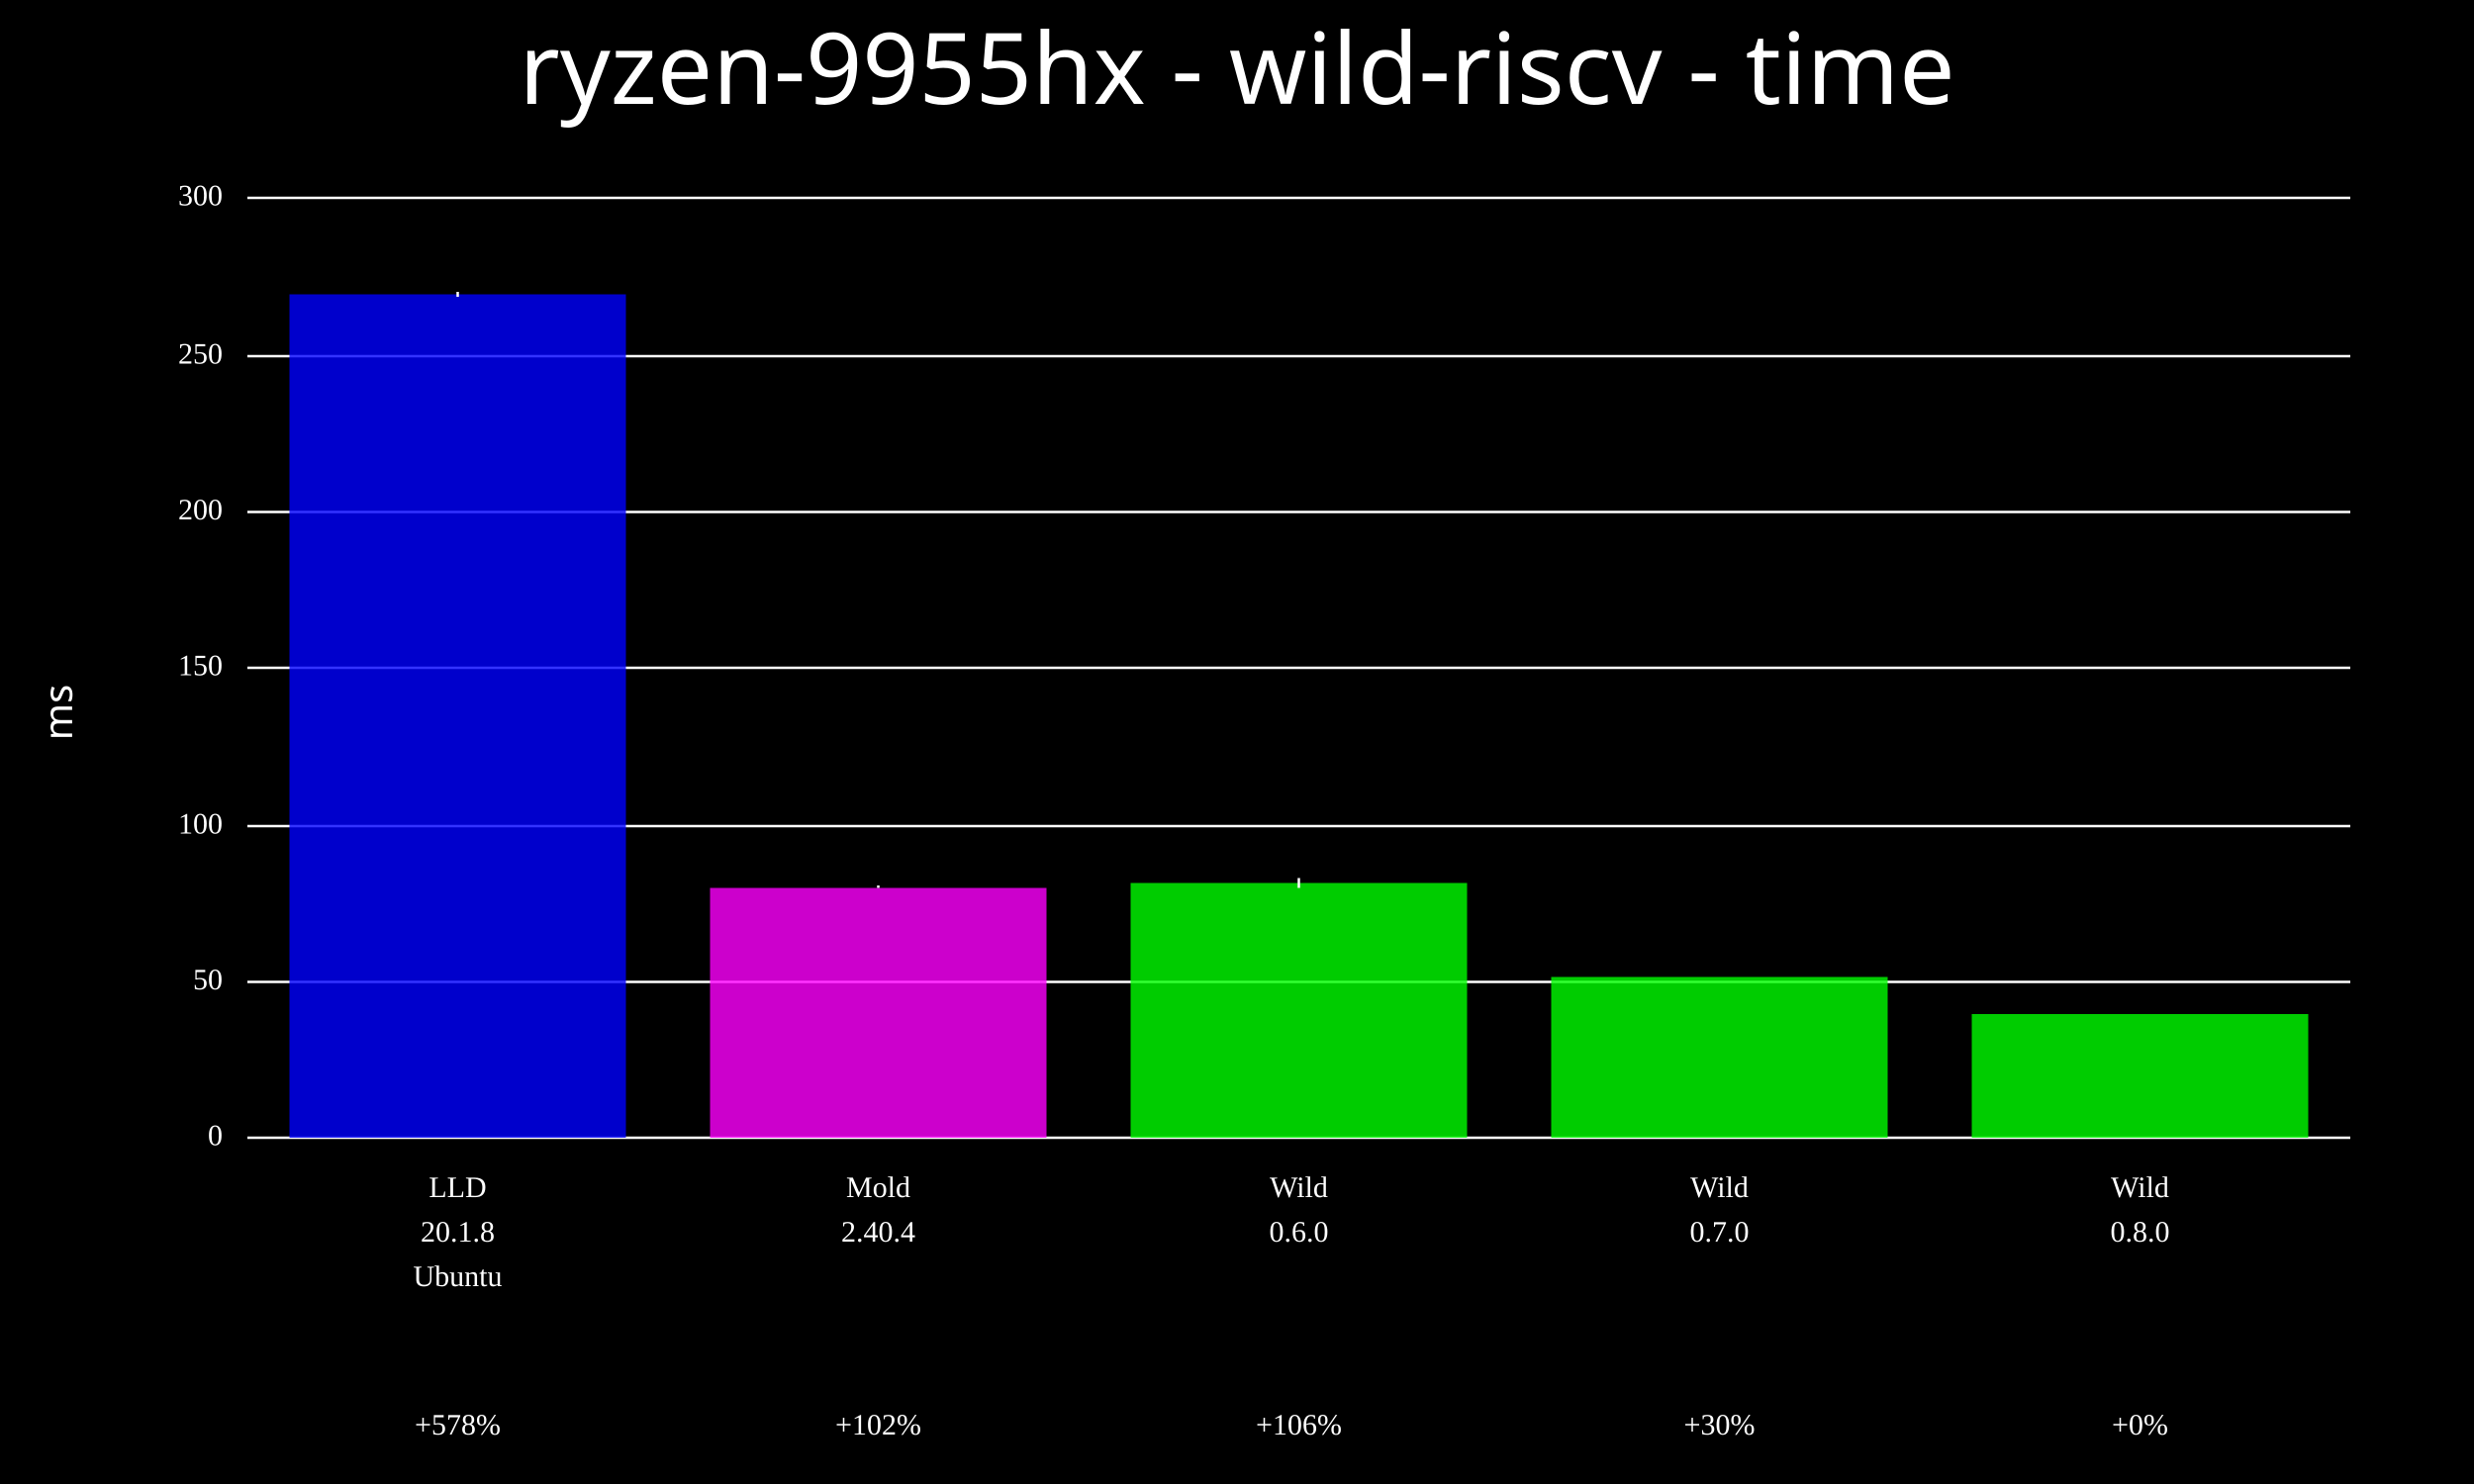
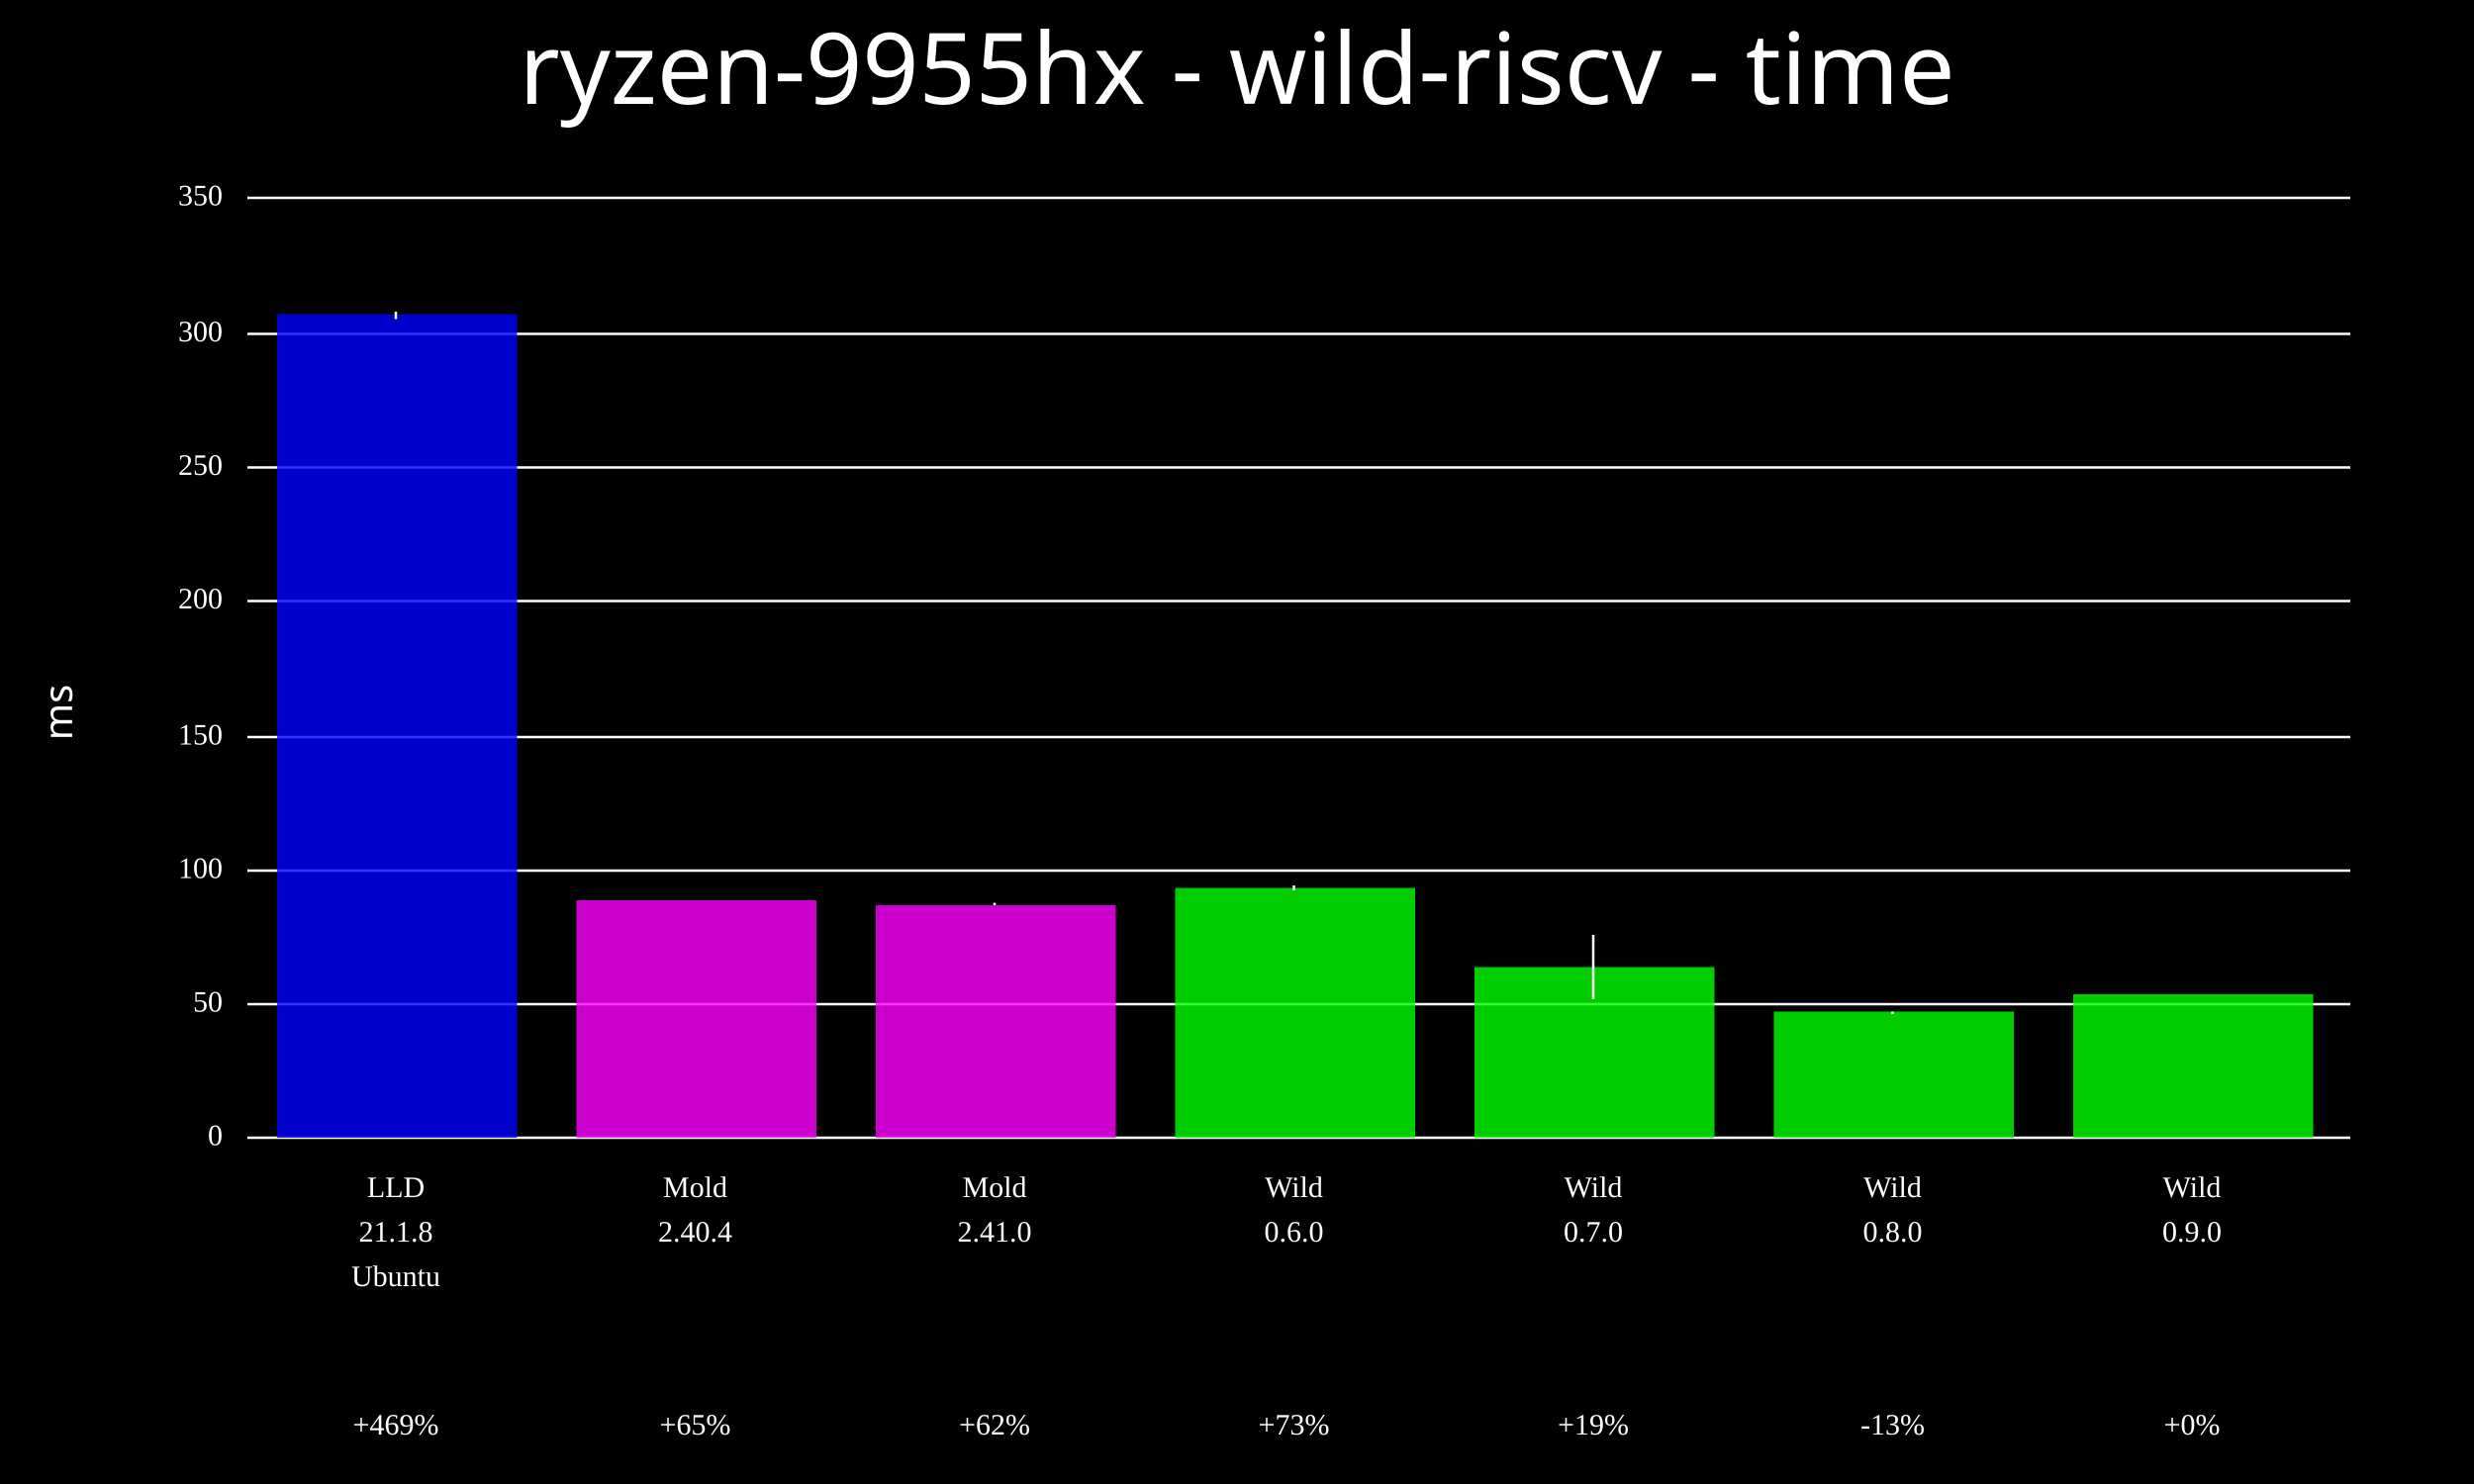
<svg xmlns="http://www.w3.org/2000/svg" width="1000" height="600" viewBox="0 0 1000 600">
  <rect x="0" y="0" width="1000" height="600" fill="#000000" />
  <text x="500" y="10" dy="0.8em" text-anchor="middle" font-family="sans-serif" font-size="40" fill="#FFFFFF">
ryzen-9955hx - wild-riscv - time</text>
  <text x="5" y="300" dy="0.76em" text-anchor="middle" font-family="sans-serif" font-size="16" fill="#FFFFFF" transform="rotate(270, 5, 288)">ms</text>
  <line x1="100" y1="460" x2="950" y2="460" stroke="#FFFFFF" />
  <text x="90" y="460" dy="0.5ex" text-anchor="end" fill="#FFFFFF">0</text>
-   <line x1="100" y1="397" x2="950" y2="397" stroke="#FFFFFF" />
-   <text x="90" y="397" dy="0.5ex" text-anchor="end" fill="#FFFFFF">50</text>
-   <line x1="100" y1="334" x2="950" y2="334" stroke="#FFFFFF" />
-   <text x="90" y="334" dy="0.5ex" text-anchor="end" fill="#FFFFFF">100</text>
-   <line x1="100" y1="270" x2="950" y2="270" stroke="#FFFFFF" />
-   <text x="90" y="270" dy="0.5ex" text-anchor="end" fill="#FFFFFF">150</text>
-   <line x1="100" y1="207" x2="950" y2="207" stroke="#FFFFFF" />
-   <text x="90" y="207" dy="0.5ex" text-anchor="end" fill="#FFFFFF">200</text>
-   <line x1="100" y1="144" x2="950" y2="144" stroke="#FFFFFF" />
-   <text x="90" y="144" dy="0.5ex" text-anchor="end" fill="#FFFFFF">250</text>
+   <line x1="100" y1="406" x2="950" y2="406" stroke="#FFFFFF" />
+   <text x="90" y="406" dy="0.5ex" text-anchor="end" fill="#FFFFFF">50</text>
+   <line x1="100" y1="352" x2="950" y2="352" stroke="#FFFFFF" />
+   <text x="90" y="352" dy="0.5ex" text-anchor="end" fill="#FFFFFF">100</text>
+   <line x1="100" y1="298" x2="950" y2="298" stroke="#FFFFFF" />
+   <text x="90" y="298" dy="0.5ex" text-anchor="end" fill="#FFFFFF">150</text>
+   <line x1="100" y1="243" x2="950" y2="243" stroke="#FFFFFF" />
+   <text x="90" y="243" dy="0.5ex" text-anchor="end" fill="#FFFFFF">200</text>
+   <line x1="100" y1="189" x2="950" y2="189" stroke="#FFFFFF" />
+   <text x="90" y="189" dy="0.5ex" text-anchor="end" fill="#FFFFFF">250</text>
+   <line x1="100" y1="135" x2="950" y2="135" stroke="#FFFFFF" />
+   <text x="90" y="135" dy="0.5ex" text-anchor="end" fill="#FFFFFF">300</text>
  <line x1="100" y1="80" x2="950" y2="80" stroke="#FFFFFF" />
-   <text x="90" y="80" dy="0.5ex" text-anchor="end" fill="#FFFFFF">300</text>
-   <rect fill="#0000FF" opacity="0.8" x="117" y="119" width="136" height="341" />
-   <line stroke="#FFFFFF" x1="185" y1="118" x2="185" y2="120" />
-   <text x="185" y="484" fill="#FFFFFF" text-anchor="middle">LLD</text>
-   <text x="185" y="502" fill="#FFFFFF" text-anchor="middle">20.1.8</text>
-   <text x="185" y="520" fill="#FFFFFF" text-anchor="middle">Ubuntu</text>
-   <text x="185" y="580" fill="#FFFFFF" text-anchor="middle">+578%</text>
-   <rect fill="#FF00FF" opacity="0.8" x="287" y="359" width="136" height="101" />
-   <line stroke="#FFFFFF" x1="355" y1="358" x2="355" y2="359" />
-   <text x="355" y="484" fill="#FFFFFF" text-anchor="middle">Mold</text>
-   <text x="355" y="502" fill="#FFFFFF" text-anchor="middle">2.40.4</text>
-   <text x="355" y="580" fill="#FFFFFF" text-anchor="middle">+102%</text>
-   <rect fill="#00FF00" opacity="0.8" x="457" y="357" width="136" height="103" />
-   <line stroke="#FFFFFF" x1="525" y1="355" x2="525" y2="359" />
-   <text x="525" y="484" fill="#FFFFFF" text-anchor="middle">Wild</text>
-   <text x="525" y="502" fill="#FFFFFF" text-anchor="middle">0.6.0</text>
-   <text x="525" y="580" fill="#FFFFFF" text-anchor="middle">+106%</text>
-   <rect fill="#00FF00" opacity="0.8" x="627" y="395" width="136" height="65" />
-   <line stroke="#FFFFFF" x1="695" y1="395" x2="695" y2="395" />
-   <text x="695" y="484" fill="#FFFFFF" text-anchor="middle">Wild</text>
-   <text x="695" y="502" fill="#FFFFFF" text-anchor="middle">0.7.0</text>
-   <text x="695" y="580" fill="#FFFFFF" text-anchor="middle">+30%</text>
-   <rect fill="#00FF00" opacity="0.8" x="797" y="410" width="136" height="50" />
-   <line stroke="#FFFFFF" x1="865" y1="410" x2="865" y2="410" />
-   <text x="865" y="484" fill="#FFFFFF" text-anchor="middle">Wild</text>
-   <text x="865" y="502" fill="#FFFFFF" text-anchor="middle">0.8.0</text>
-   <text x="865" y="580" fill="#FFFFFF" text-anchor="middle">+0%</text>
+   <text x="90" y="80" dy="0.5ex" text-anchor="end" fill="#FFFFFF">350</text>
+   <rect fill="#0000FF" opacity="0.8" x="112" y="127" width="97" height="333" />
+   <line stroke="#FFFFFF" x1="160" y1="126" x2="160" y2="129" />
+   <text x="160" y="484" fill="#FFFFFF" text-anchor="middle">LLD</text>
+   <text x="160" y="502" fill="#FFFFFF" text-anchor="middle">21.1.8</text>
+   <text x="160" y="520" fill="#FFFFFF" text-anchor="middle">Ubuntu</text>
+   <text x="160" y="580" fill="#FFFFFF" text-anchor="middle">+469%</text>
+   <rect fill="#FF00FF" opacity="0.8" x="233" y="364" width="97" height="96" />
+   <line stroke="#FFFFFF" x1="281" y1="364" x2="281" y2="364" />
+   <text x="281" y="484" fill="#FFFFFF" text-anchor="middle">Mold</text>
+   <text x="281" y="502" fill="#FFFFFF" text-anchor="middle">2.40.4</text>
+   <text x="281" y="580" fill="#FFFFFF" text-anchor="middle">+65%</text>
+   <rect fill="#FF00FF" opacity="0.8" x="354" y="366" width="97" height="94" />
+   <line stroke="#FFFFFF" x1="402" y1="365" x2="402" y2="366" />
+   <text x="402" y="484" fill="#FFFFFF" text-anchor="middle">Mold</text>
+   <text x="402" y="502" fill="#FFFFFF" text-anchor="middle">2.41.0</text>
+   <text x="402" y="580" fill="#FFFFFF" text-anchor="middle">+62%</text>
+   <rect fill="#00FF00" opacity="0.8" x="475" y="359" width="97" height="101" />
+   <line stroke="#FFFFFF" x1="523" y1="358" x2="523" y2="360" />
+   <text x="523" y="484" fill="#FFFFFF" text-anchor="middle">Wild</text>
+   <text x="523" y="502" fill="#FFFFFF" text-anchor="middle">0.6.0</text>
+   <text x="523" y="580" fill="#FFFFFF" text-anchor="middle">+73%</text>
+   <rect fill="#00FF00" opacity="0.8" x="596" y="391" width="97" height="69" />
+   <line stroke="#FFFFFF" x1="644" y1="378" x2="644" y2="404" />
+   <text x="644" y="484" fill="#FFFFFF" text-anchor="middle">Wild</text>
+   <text x="644" y="502" fill="#FFFFFF" text-anchor="middle">0.7.0</text>
+   <text x="644" y="580" fill="#FFFFFF" text-anchor="middle">+19%</text>
+   <rect fill="#00FF00" opacity="0.8" x="717" y="409" width="97" height="51" />
+   <line stroke="#FFFFFF" x1="765" y1="409" x2="765" y2="410" />
+   <text x="765" y="484" fill="#FFFFFF" text-anchor="middle">Wild</text>
+   <text x="765" y="502" fill="#FFFFFF" text-anchor="middle">0.8.0</text>
+   <text x="765" y="580" fill="#FFFFFF" text-anchor="middle">-13%</text>
+   <rect fill="#00FF00" opacity="0.8" x="838" y="402" width="97" height="58" />
+   <line stroke="#FFFFFF" x1="886" y1="402" x2="886" y2="402" />
+   <text x="886" y="484" fill="#FFFFFF" text-anchor="middle">Wild</text>
+   <text x="886" y="502" fill="#FFFFFF" text-anchor="middle">0.9.0</text>
+   <text x="886" y="580" fill="#FFFFFF" text-anchor="middle">+0%</text>
</svg>
